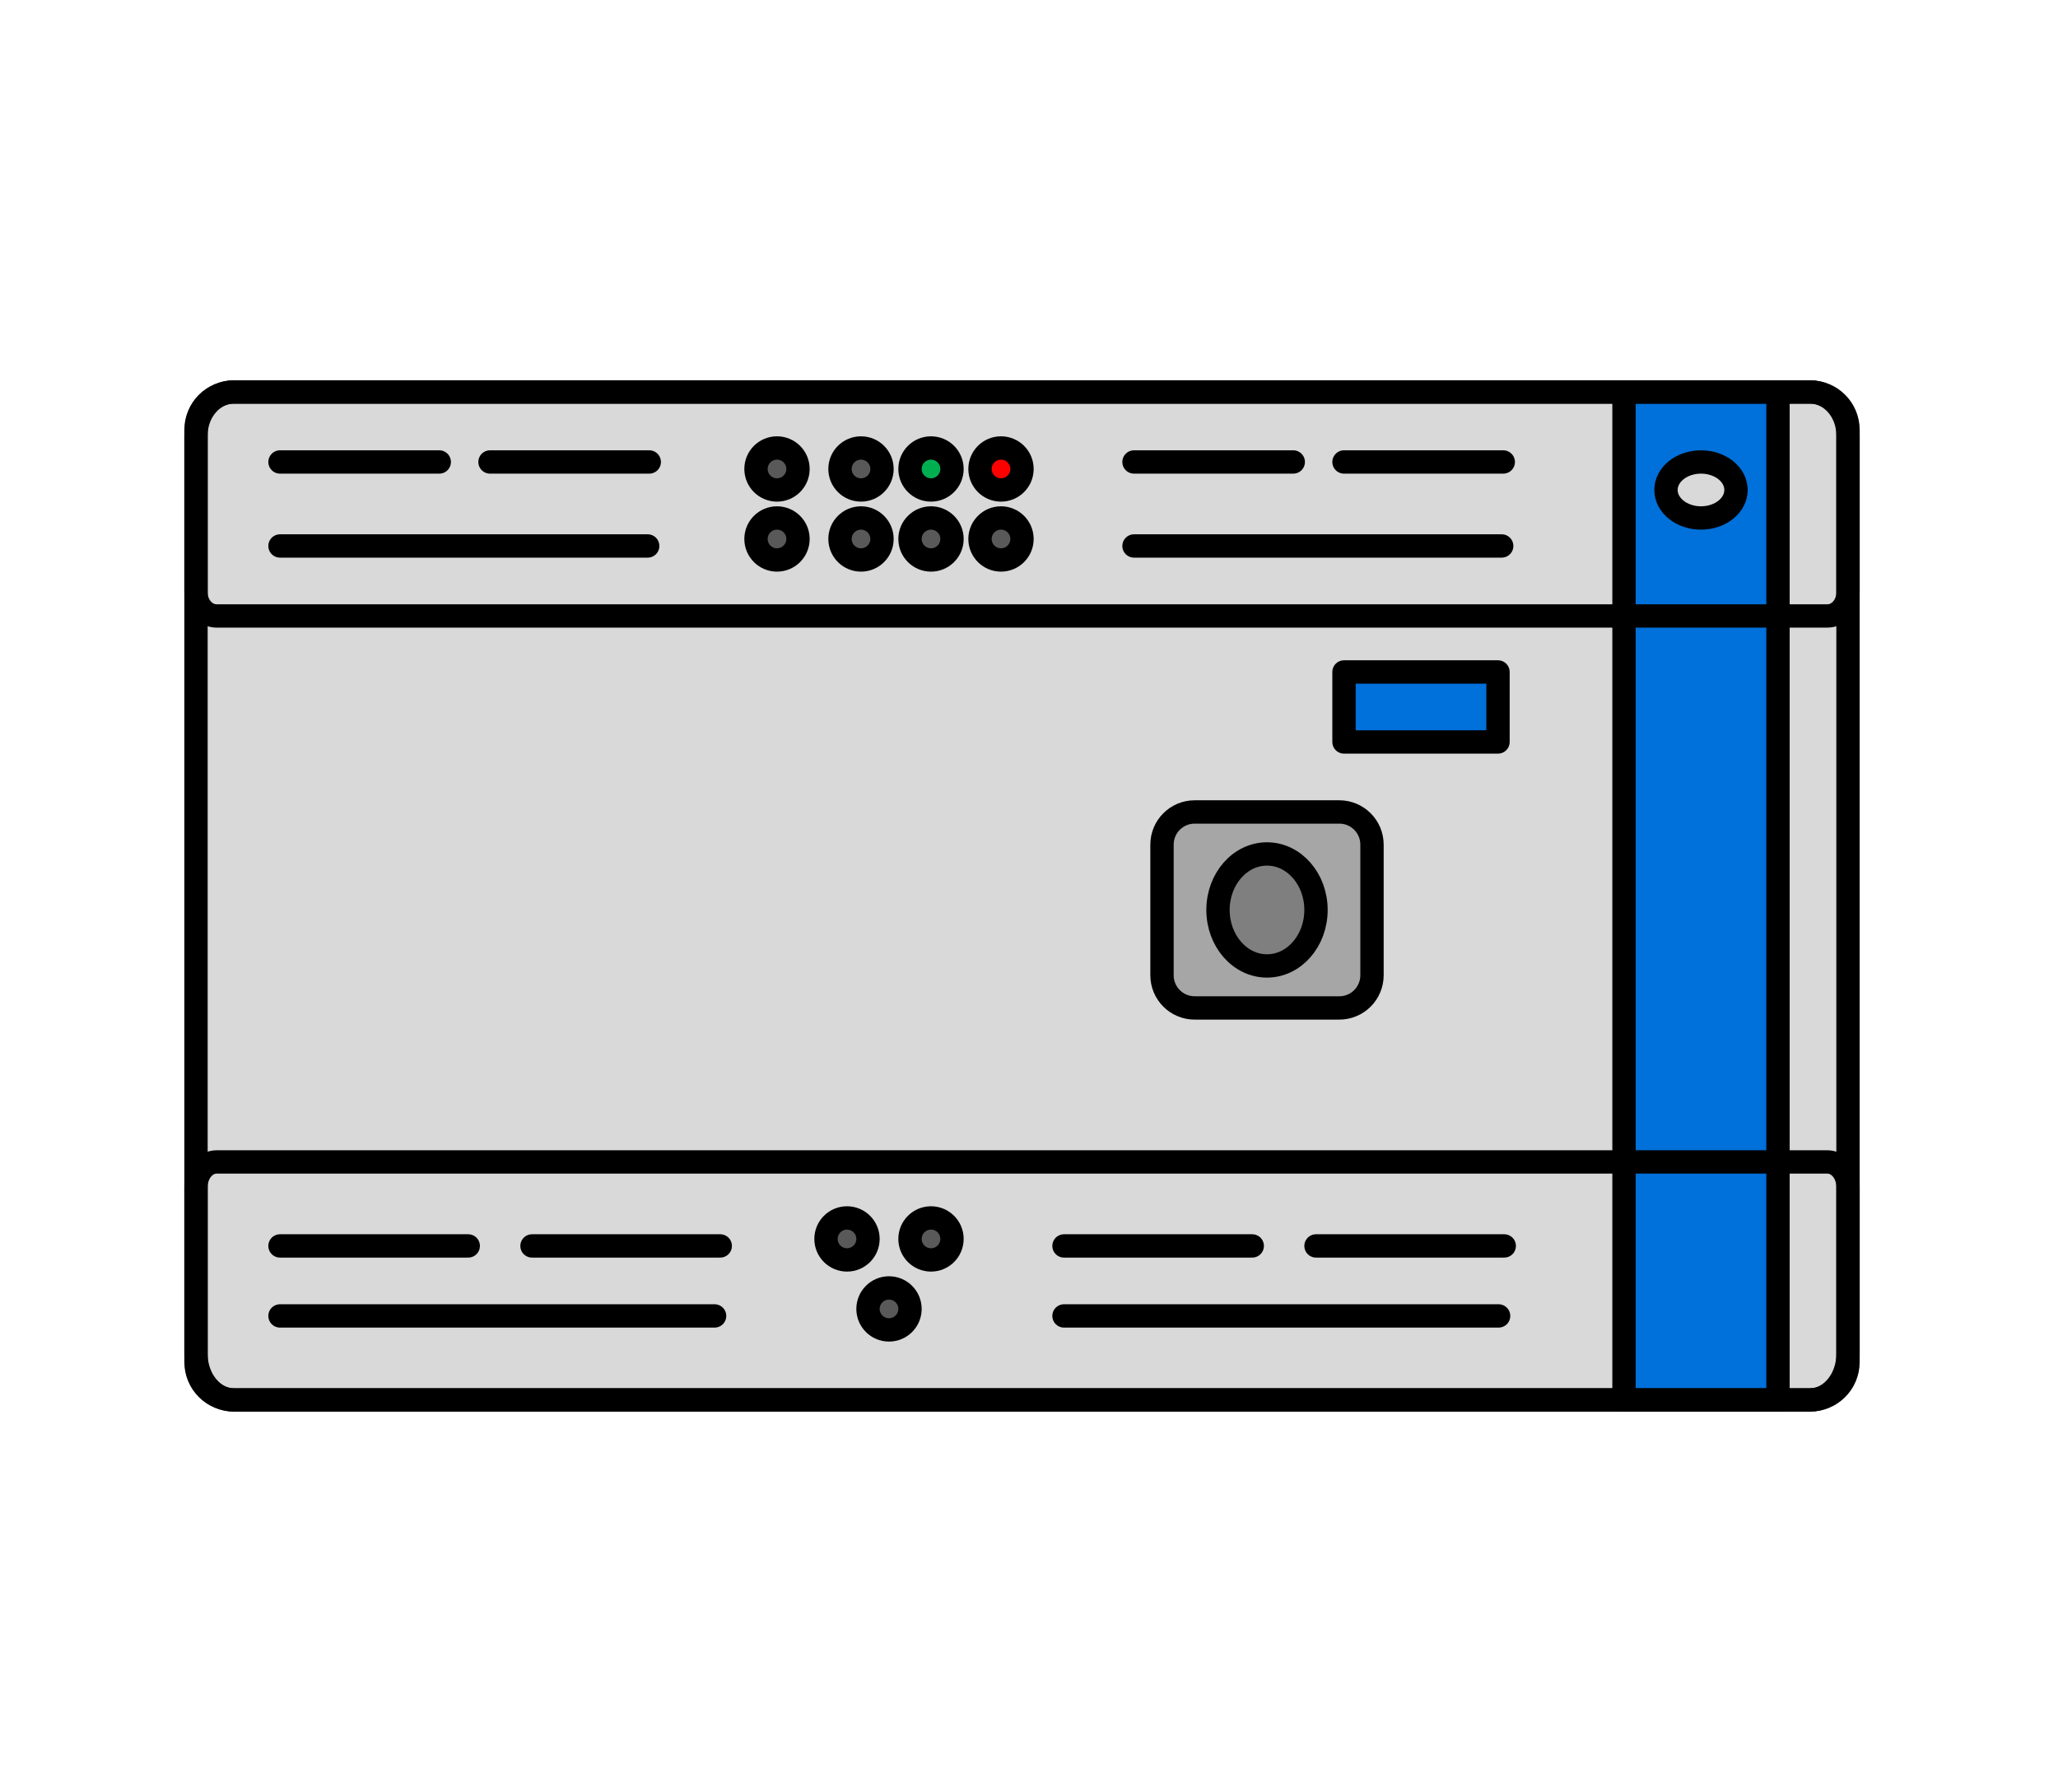
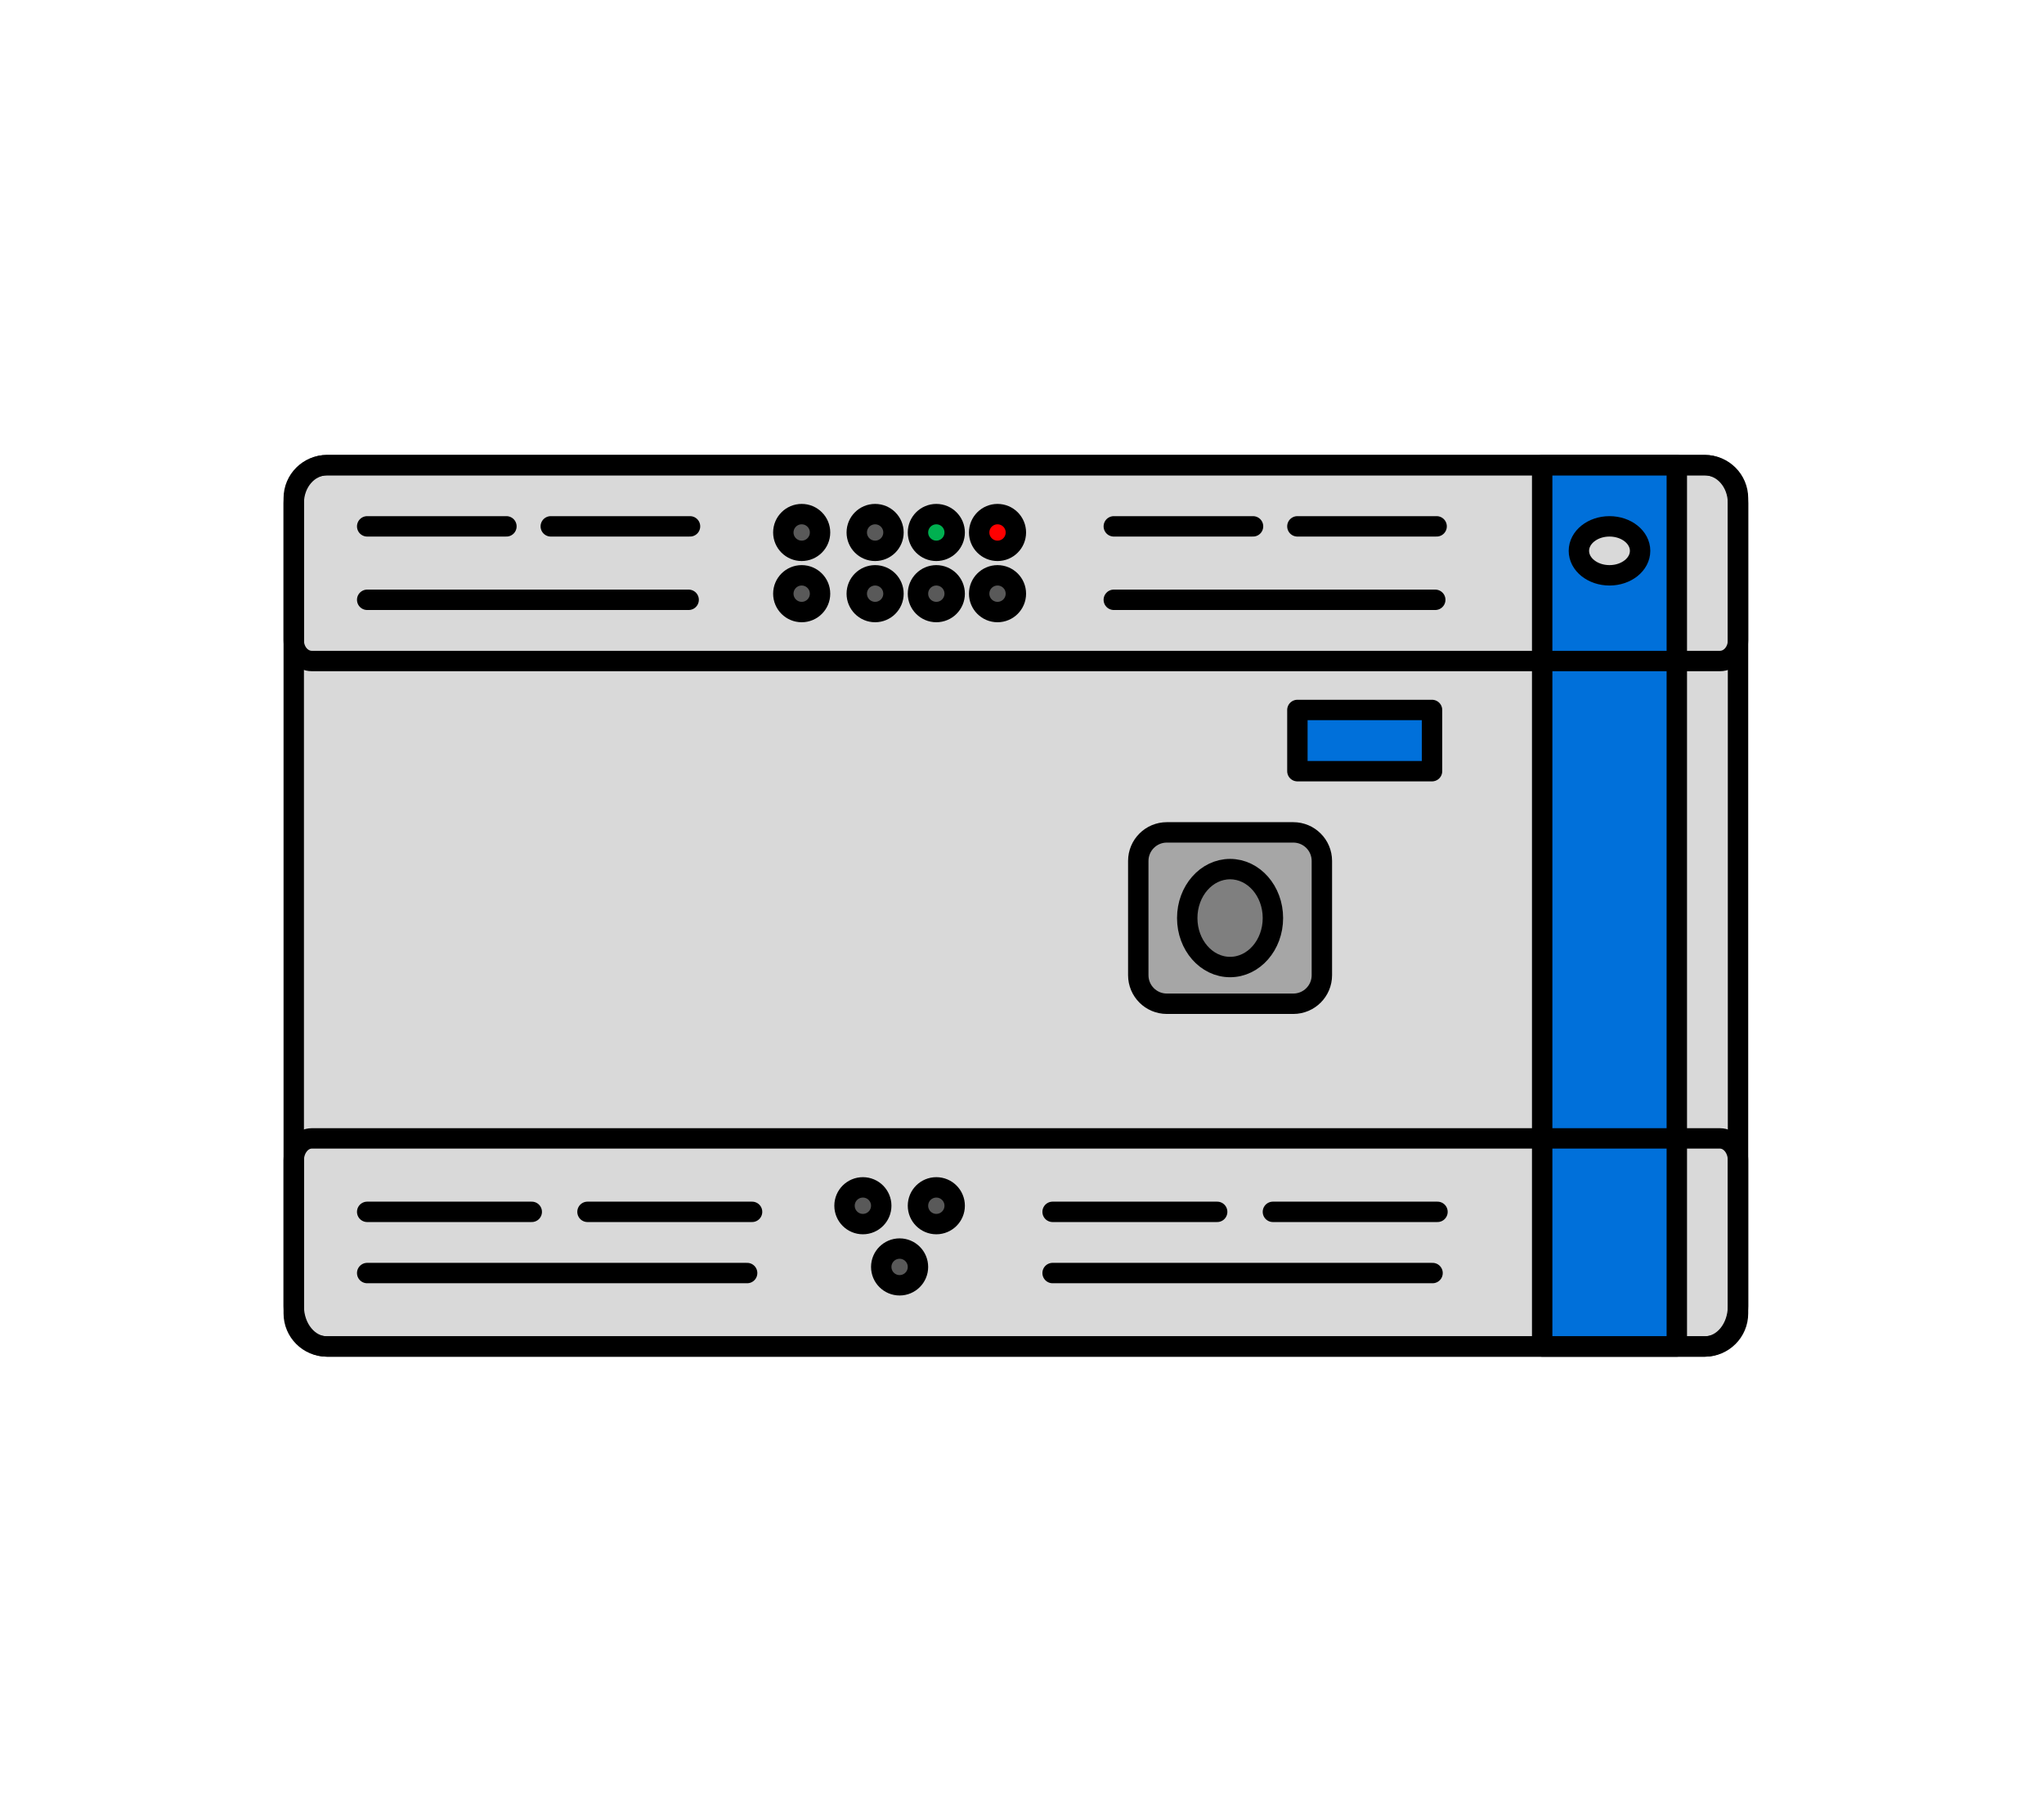
- <svg xmlns="http://www.w3.org/2000/svg" width="147.0px" height="128.0px" overflow="hidden" viewBox="-13.0 -26.0 147.0 128.0">
-   <rect id="bounding-box" x="-13.0" y="-26.0" width="147.0" height="128.0" fill="none" pointer-events="all" />
+ <svg xmlns="http://www.w3.org/2000/svg" width="167.0px" height="148.0px" overflow="hidden" viewBox="-23.0 -36.0 167.0 148.0">
+   <rect id="bounding-box" x="-23.0" y="-36.0" width="167.0" height="148.0" fill="none" pointer-events="all" />
  <g transform="translate(-42 -292)">
    <path d="M43 296.701C43 295.209 44.209 294 45.702 294L158.299 294C159.79 294 161 295.209 161 296.701L161 363.299C161 364.79 159.79 366 158.299 366L45.702 366C44.209 366 43 364.79 43 363.299Z" stroke="#000000" stroke-width="1.667" stroke-linecap="round" stroke-linejoin="round" stroke-miterlimit="10" fill="#D9D9D9" fill-rule="evenodd" />
    <rect x="145" y="294" width="11" height="72" stroke="#000000" stroke-width="1.667" stroke-linecap="round" stroke-linejoin="round" stroke-miterlimit="10" fill="#0070DA" />
    <path d="M45.714 294 158.286 294C159.785 294 161 295.387 161 297.098L161 308.318C161 309.247 160.34 310 159.527 310L44.473 310C43.66 310 43 309.247 43 308.318L43 297.098C43 295.387 44.215 294 45.714 294Z" stroke="#000000" stroke-width="1.667" stroke-linecap="round" stroke-linejoin="round" stroke-miterlimit="10" fill="none" fill-rule="evenodd" />
    <path d="M44.473 349 159.527 349C160.34 349 161 349.8 161 350.788L161 362.708C161 364.526 159.785 366 158.286 366L45.714 366C44.215 366 43 364.526 43 362.708L43 350.788C43 349.8 43.66 349 44.473 349Z" stroke="#000000" stroke-width="1.667" stroke-linecap="round" stroke-linejoin="round" stroke-miterlimit="10" fill="none" fill-rule="evenodd" />
    <path d="M125 299 136.376 299" stroke="#000000" stroke-width="1.667" stroke-linecap="round" stroke-linejoin="round" stroke-miterlimit="10" fill="none" fill-rule="evenodd" />
    <path d="M110 305 136.264 305" stroke="#000000" stroke-width="1.667" stroke-linecap="round" stroke-linejoin="round" stroke-miterlimit="10" fill="none" fill-rule="evenodd" />
    <path d="M110 299 121.376 299" stroke="#000000" stroke-width="1.667" stroke-linecap="round" stroke-linejoin="round" stroke-miterlimit="10" fill="none" fill-rule="evenodd" />
    <path d="M112 326.333C112 325.045 113.045 324 114.333 324L124.667 324C125.955 324 127 325.045 127 326.333L127 335.667C127 336.955 125.955 338 124.667 338L114.333 338C113.045 338 112 336.955 112 335.667Z" stroke="#000000" stroke-width="1.667" stroke-linecap="round" stroke-linejoin="round" stroke-miterlimit="10" fill="#A6A6A6" fill-rule="evenodd" />
    <path d="M116 331C116 328.791 117.567 327 119.5 327 121.433 327 123 328.791 123 331 123 333.209 121.433 335 119.5 335 117.567 335 116 333.209 116 331Z" stroke="#000000" stroke-width="1.667" stroke-linecap="round" stroke-linejoin="round" stroke-miterlimit="10" fill="#7F7F7F" fill-rule="evenodd" />
    <rect x="125" y="314" width="11" height="5" stroke="#000000" stroke-width="1.667" stroke-linecap="round" stroke-linejoin="round" stroke-miterlimit="10" fill="#0070DA" />
    <path d="M148 301C148 299.895 149.119 299 150.5 299 151.881 299 153 299.895 153 301 153 302.105 151.881 303 150.5 303 149.119 303 148 302.105 148 301Z" stroke="#000000" stroke-width="1.667" stroke-miterlimit="8" fill="#D9D9D9" fill-rule="evenodd" />
    <path d="M64 299 75.376 299" stroke="#000000" stroke-width="1.667" stroke-linecap="round" stroke-linejoin="round" stroke-miterlimit="10" fill="none" fill-rule="evenodd" />
    <path d="M49 305 75.264 305" stroke="#000000" stroke-width="1.667" stroke-linecap="round" stroke-linejoin="round" stroke-miterlimit="10" fill="none" fill-rule="evenodd" />
    <path d="M49 299 60.376 299" stroke="#000000" stroke-width="1.667" stroke-linecap="round" stroke-linejoin="round" stroke-miterlimit="10" fill="none" fill-rule="evenodd" />
    <path d="M83 299.5C83 298.672 83.672 298 84.5 298 85.328 298 86 298.672 86 299.5 86 300.328 85.328 301 84.5 301 83.672 301 83 300.328 83 299.5Z" stroke="#000000" stroke-width="1.667" stroke-miterlimit="8" fill="#595959" fill-rule="evenodd" />
    <path d="M89 299.5C89 298.672 89.672 298 90.5 298 91.328 298 92 298.672 92 299.5 92 300.328 91.328 301 90.5 301 89.672 301 89 300.328 89 299.5Z" stroke="#000000" stroke-width="1.667" stroke-miterlimit="8" fill="#595959" fill-rule="evenodd" />
    <path d="M94 299.5C94 298.672 94.672 298 95.5 298 96.328 298 97 298.672 97 299.5 97 300.328 96.328 301 95.5 301 94.672 301 94 300.328 94 299.5Z" stroke="#000000" stroke-width="1.667" stroke-miterlimit="8" fill="#00B050" fill-rule="evenodd" />
    <path d="M99 299.5C99 298.672 99.672 298 100.5 298 101.328 298 102 298.672 102 299.5 102 300.328 101.328 301 100.5 301 99.672 301 99 300.328 99 299.5Z" stroke="#000000" stroke-width="1.667" stroke-miterlimit="8" fill="#FF0000" fill-rule="evenodd" />
    <path d="M83 304.5C83 303.672 83.672 303 84.5 303 85.328 303 86 303.672 86 304.5 86 305.328 85.328 306 84.5 306 83.672 306 83 305.328 83 304.5Z" stroke="#000000" stroke-width="1.667" stroke-miterlimit="8" fill="#595959" fill-rule="evenodd" />
    <path d="M89 304.5C89 303.672 89.672 303 90.5 303 91.328 303 92 303.672 92 304.5 92 305.328 91.328 306 90.5 306 89.672 306 89 305.328 89 304.5Z" stroke="#000000" stroke-width="1.667" stroke-miterlimit="8" fill="#595959" fill-rule="evenodd" />
    <path d="M94 304.5C94 303.672 94.672 303 95.5 303 96.328 303 97 303.672 97 304.5 97 305.328 96.328 306 95.5 306 94.672 306 94 305.328 94 304.5Z" stroke="#000000" stroke-width="1.667" stroke-miterlimit="8" fill="#595959" fill-rule="evenodd" />
    <path d="M99 304.5C99 303.672 99.672 303 100.5 303 101.328 303 102 303.672 102 304.5 102 305.328 101.328 306 100.5 306 99.672 306 99 305.328 99 304.5Z" stroke="#000000" stroke-width="1.667" stroke-miterlimit="8" fill="#595959" fill-rule="evenodd" />
    <path d="M88 354.5C88 353.672 88.672 353 89.5 353 90.328 353 91 353.672 91 354.5 91 355.328 90.328 356 89.5 356 88.672 356 88 355.328 88 354.5Z" stroke="#000000" stroke-width="1.667" stroke-miterlimit="8" fill="#595959" fill-rule="evenodd" />
    <path d="M94 354.5C94 353.672 94.672 353 95.5 353 96.328 353 97 353.672 97 354.5 97 355.328 96.328 356 95.5 356 94.672 356 94 355.328 94 354.5Z" stroke="#000000" stroke-width="1.667" stroke-miterlimit="8" fill="#595959" fill-rule="evenodd" />
    <path d="M91 359.5C91 358.672 91.672 358 92.5 358 93.328 358 94 358.672 94 359.5 94 360.328 93.328 361 92.5 361 91.672 361 91 360.328 91 359.5Z" stroke="#000000" stroke-width="1.667" stroke-miterlimit="8" fill="#595959" fill-rule="evenodd" />
    <path d="M123 355 136.446 355" stroke="#000000" stroke-width="1.667" stroke-linecap="round" stroke-linejoin="round" stroke-miterlimit="10" fill="none" fill-rule="evenodd" />
    <path d="M105 360 136.043 360" stroke="#000000" stroke-width="1.667" stroke-linecap="round" stroke-linejoin="round" stroke-miterlimit="10" fill="none" fill-rule="evenodd" />
    <path d="M105 355 118.446 355" stroke="#000000" stroke-width="1.667" stroke-linecap="round" stroke-linejoin="round" stroke-miterlimit="10" fill="none" fill-rule="evenodd" />
    <path d="M67 355 80.446 355" stroke="#000000" stroke-width="1.667" stroke-linecap="round" stroke-linejoin="round" stroke-miterlimit="10" fill="none" fill-rule="evenodd" />
    <path d="M49 360 80.043 360" stroke="#000000" stroke-width="1.667" stroke-linecap="round" stroke-linejoin="round" stroke-miterlimit="10" fill="none" fill-rule="evenodd" />
    <path d="M49 355 62.446 355" stroke="#000000" stroke-width="1.667" stroke-linecap="round" stroke-linejoin="round" stroke-miterlimit="10" fill="none" fill-rule="evenodd" />
  </g>
</svg>
